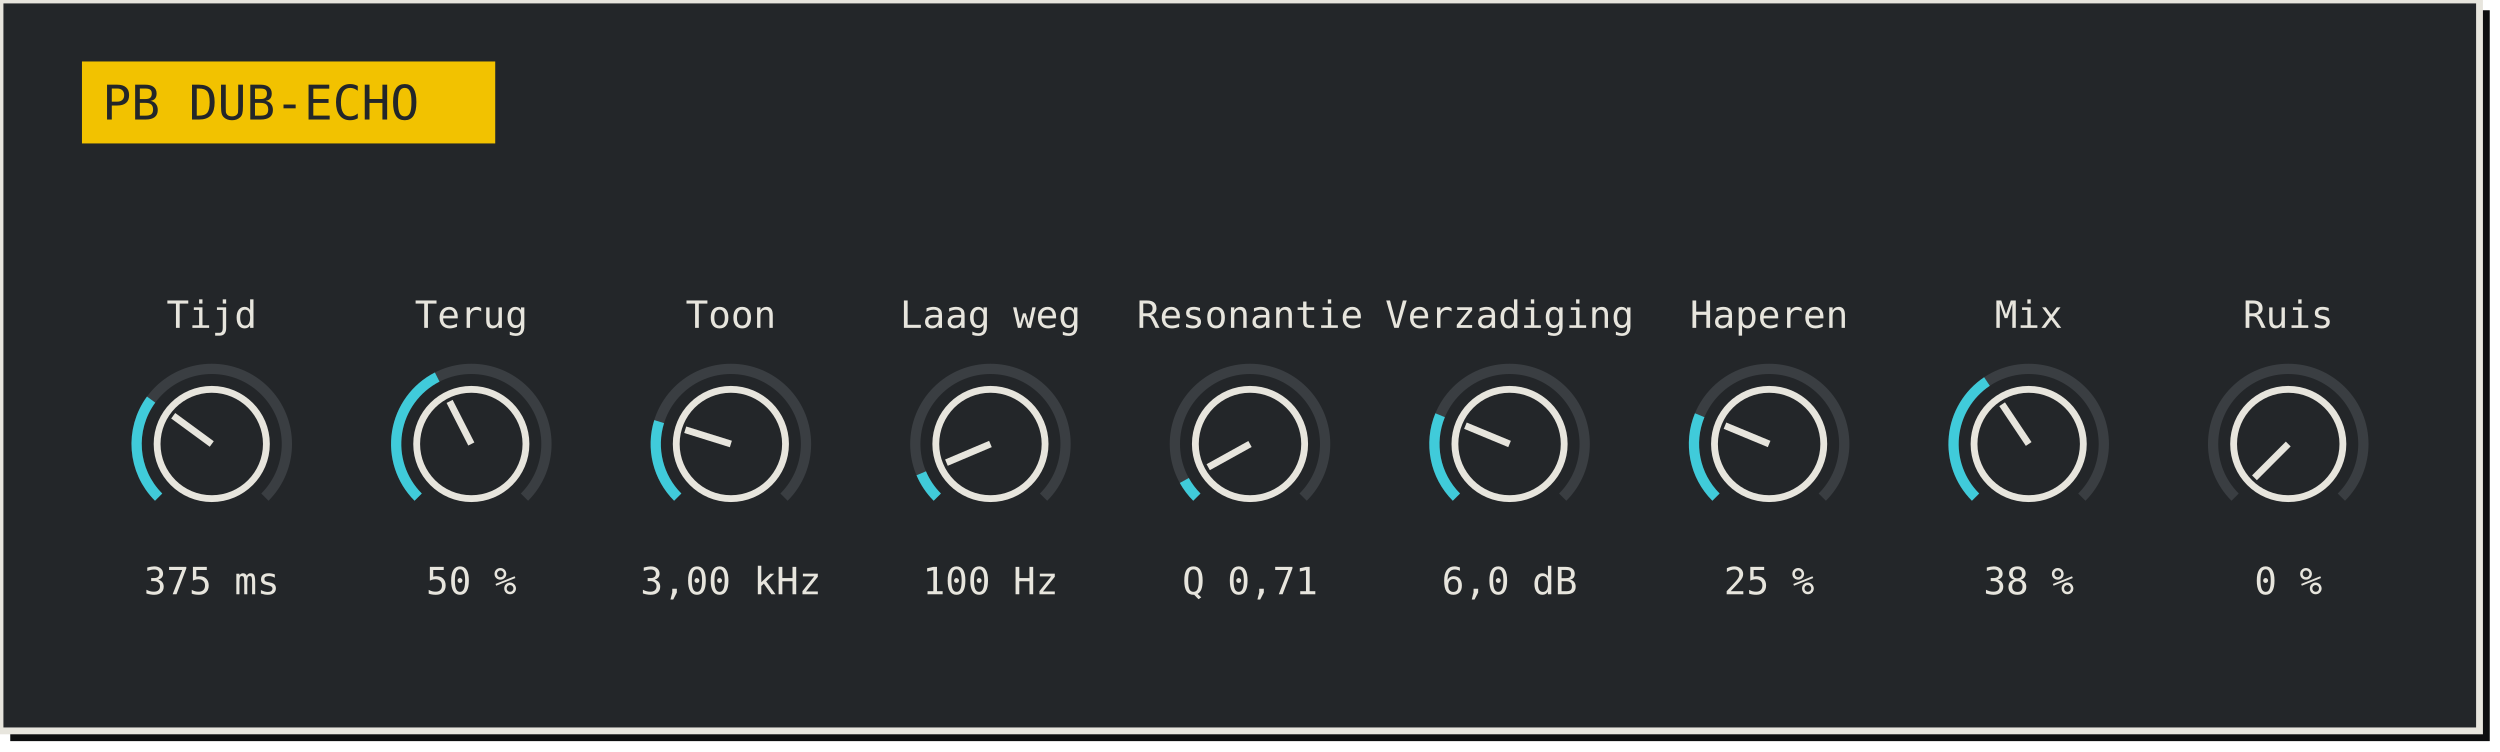
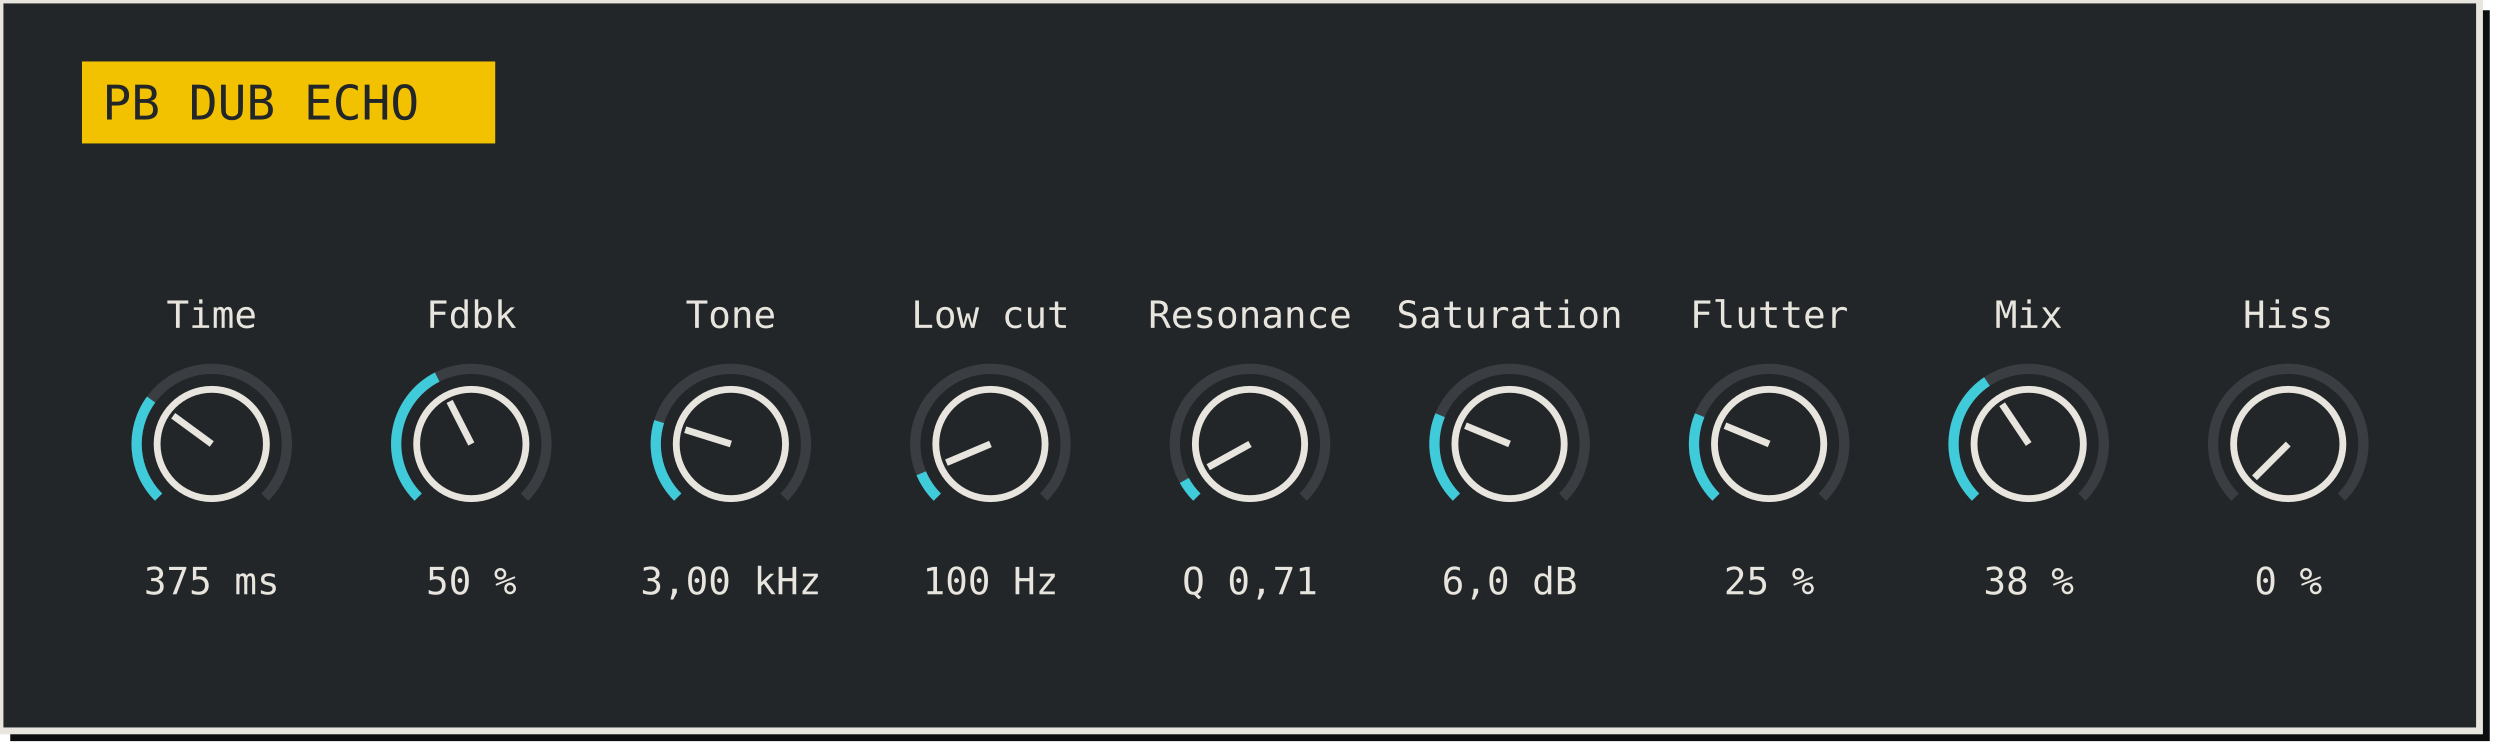
<svg xmlns="http://www.w3.org/2000/svg" width="732" height="220" viewBox="0 0 732 220">
  <style>text{font-family:'IBM Plex Mono',monospace;font-size:11px;fill:#e7e5dd;text-anchor:middle;font-variant-numeric:tabular-nums}
  .n{font-family:Silkscreen,monospace;font-size:14px;fill:#232629;text-anchor:start}.w{fill:#e7e5dd}
  .knop{fill:#232629;stroke:#e7e5dd;stroke-width:2}.wijzer{stroke:#e7e5dd;stroke-width:2}
  .spoor0{fill:none;stroke:#3a3e42;stroke-width:3}.spoor{fill:none;stroke:#40cbda;stroke-width:3}</style>
  <rect x="3" y="3" width="726" height="214" fill="#0d0e0f" />
  <rect x="0" y="0" width="726" height="214" fill="#232629" stroke="#e7e5dd" stroke-width="2" />
  <rect x="24" y="18" width="121" height="24" fill="#f2c200" />
-   <text x="30" y="35" class="n">PB DUB-ECHO</text>
+   <text x="30" y="35" class="n">PB DUB ECHO</text>
  <g transform="translate(62 130)">
-     <text y="-34" class="l">Tijd</text>
+     <text y="-34" class="l">Time</text>
    <path d="M-15.56 15.56 A22 22 0 1 1 15.56 15.56" class="spoor0" />
    <path d="M-15.56 15.56 A22 22 0 0 1 -17.75 -13.00" class="spoor" />
    <circle r="16" class="knop" />
    <line x1="0" y1="0" x2="-11.29" y2="-8.27" class="wijzer" />
    <text y="44" class="w">375 ms</text>
  </g>
  <g transform="translate(138 130)">
-     <text y="-34" class="l">Terug</text>
+     <text y="-34" class="l">Fdbk</text>
    <path d="M-15.56 15.56 A22 22 0 1 1 15.56 15.56" class="spoor0" />
    <path d="M-15.56 15.56 A22 22 0 0 1 -9.99 -19.60" class="spoor" />
    <circle r="16" class="knop" />
    <line x1="0" y1="0" x2="-6.36" y2="-12.47" class="wijzer" />
    <text y="44" class="w">50 %</text>
  </g>
  <g transform="translate(214 130)">
-     <text y="-34" class="l">Toon</text>
+     <text y="-34" class="l">Tone</text>
    <path d="M-15.56 15.56 A22 22 0 1 1 15.56 15.56" class="spoor0" />
    <path d="M-15.56 15.56 A22 22 0 0 1 -21.00 -6.55" class="spoor" />
    <circle r="16" class="knop" />
    <line x1="0" y1="0" x2="-13.37" y2="-4.17" class="wijzer" />
    <text y="44" class="w">3,00 kHz</text>
  </g>
  <g transform="translate(290 130)">
-     <text y="-34" class="l">Laag weg</text>
+     <text y="-34" class="l">Low cut</text>
    <path d="M-15.56 15.56 A22 22 0 1 1 15.56 15.56" class="spoor0" />
    <path d="M-15.56 15.56 A22 22 0 0 1 -20.26 8.58" class="spoor" />
    <circle r="16" class="knop" />
    <line x1="0" y1="0" x2="-12.89" y2="5.46" class="wijzer" />
    <text y="44" class="w">100 Hz</text>
  </g>
  <g transform="translate(366 130)">
-     <text y="-34" class="l">Resonantie</text>
+     <text y="-34" class="l">Resonance</text>
    <path d="M-15.56 15.56 A22 22 0 1 1 15.56 15.56" class="spoor0" />
    <path d="M-15.56 15.56 A22 22 0 0 1 -19.24 10.68" class="spoor" />
    <circle r="16" class="knop" />
    <line x1="0" y1="0" x2="-12.24" y2="6.79" class="wijzer" />
    <text y="44" class="w">Q 0,71</text>
  </g>
  <g transform="translate(442 130)">
-     <text y="-34" class="l">Verzadiging</text>
+     <text y="-34" class="l">Saturation</text>
    <path d="M-15.56 15.56 A22 22 0 1 1 15.56 15.56" class="spoor0" />
    <path d="M-15.56 15.56 A22 22 0 0 1 -20.33 -8.42" class="spoor" />
    <circle r="16" class="knop" />
    <line x1="0" y1="0" x2="-12.93" y2="-5.36" class="wijzer" />
    <text y="44" class="w">6,0 dB</text>
  </g>
  <g transform="translate(518 130)">
-     <text y="-34" class="l">Haperen</text>
+     <text y="-34" class="l">Flutter</text>
    <path d="M-15.56 15.56 A22 22 0 1 1 15.56 15.56" class="spoor0" />
    <path d="M-15.56 15.56 A22 22 0 0 1 -20.33 -8.42" class="spoor" />
    <circle r="16" class="knop" />
    <line x1="0" y1="0" x2="-12.93" y2="-5.36" class="wijzer" />
    <text y="44" class="w">25 %</text>
  </g>
  <g transform="translate(594 130)">
    <text y="-34" class="l">Mix</text>
    <path d="M-15.56 15.56 A22 22 0 1 1 15.56 15.56" class="spoor0" />
    <path d="M-15.56 15.56 A22 22 0 0 1 -12.22 -18.29" class="spoor" />
    <circle r="16" class="knop" />
    <line x1="0" y1="0" x2="-7.78" y2="-11.64" class="wijzer" />
    <text y="44" class="w">38 %</text>
  </g>
  <g transform="translate(670 130)">
-     <text y="-34" class="l">Ruis</text>
+     <text y="-34" class="l">Hiss</text>
    <path d="M-15.56 15.56 A22 22 0 1 1 15.56 15.56" class="spoor0" />
    <path d="M-15.56 15.56 A22 22 0 0 1 -15.56 15.56" class="spoor" />
    <circle r="16" class="knop" />
    <line x1="0" y1="0" x2="-9.90" y2="9.90" class="wijzer" />
    <text y="44" class="w">0 %</text>
  </g>
</svg>
